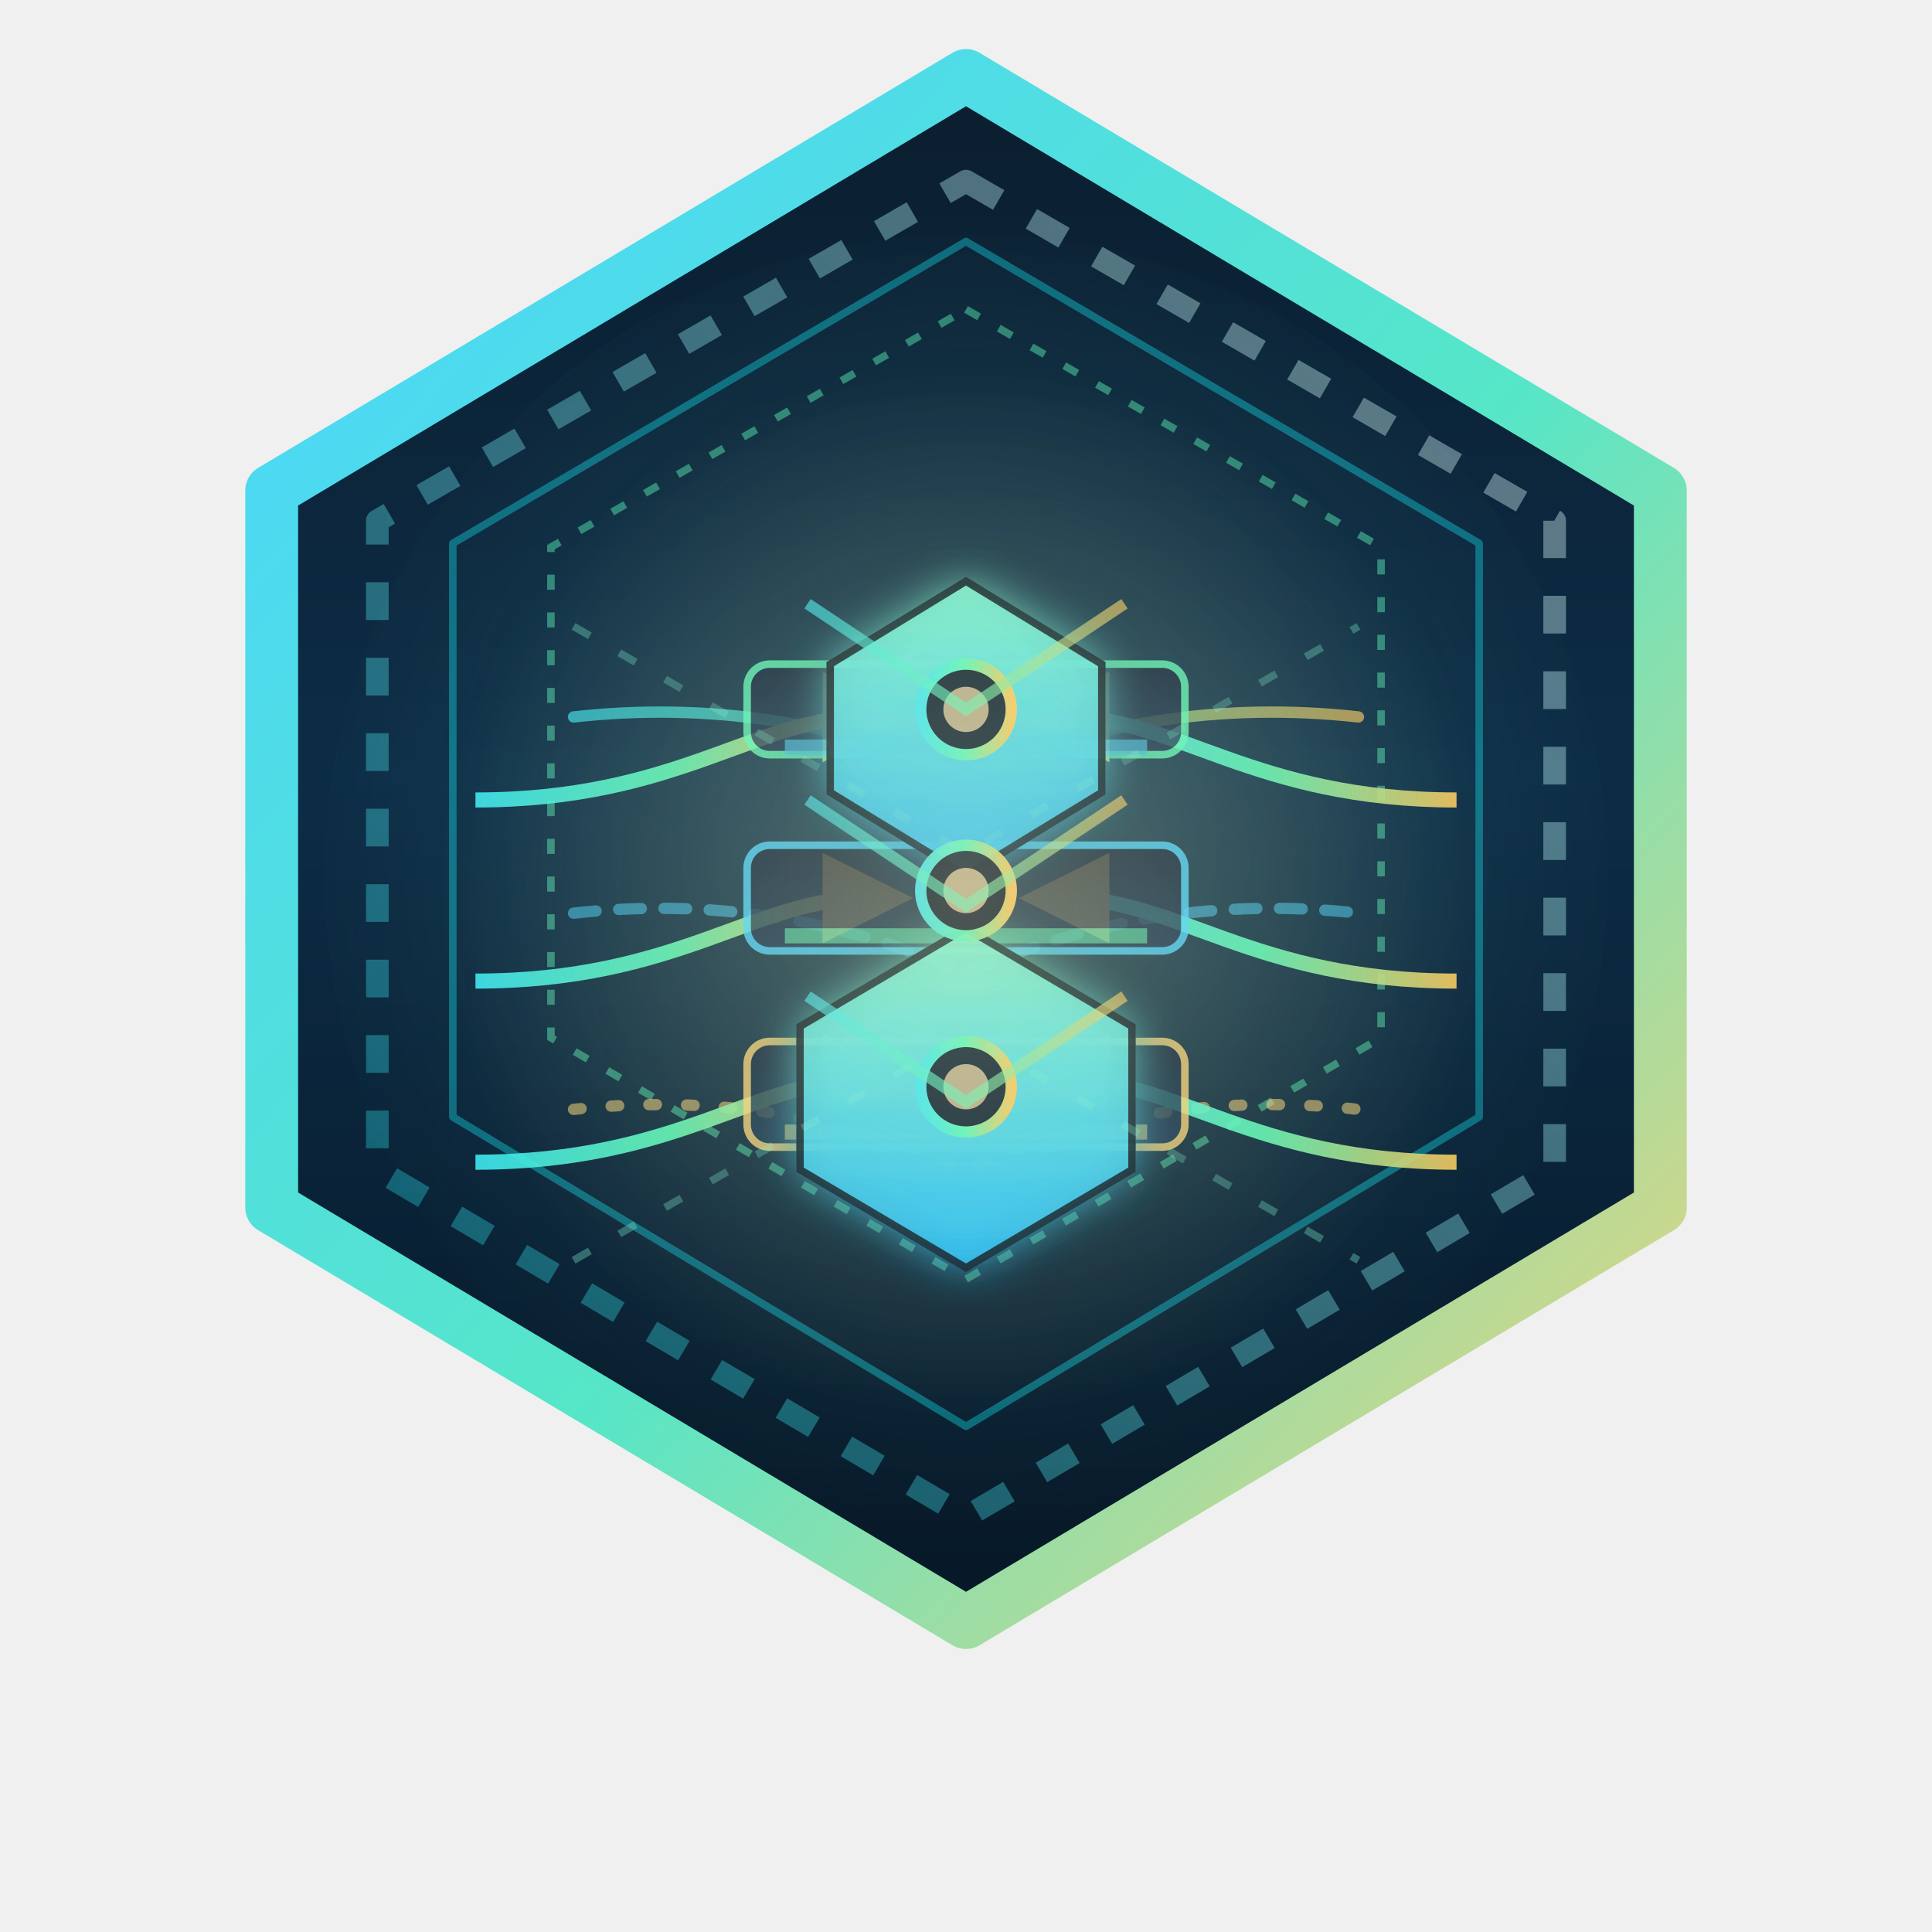
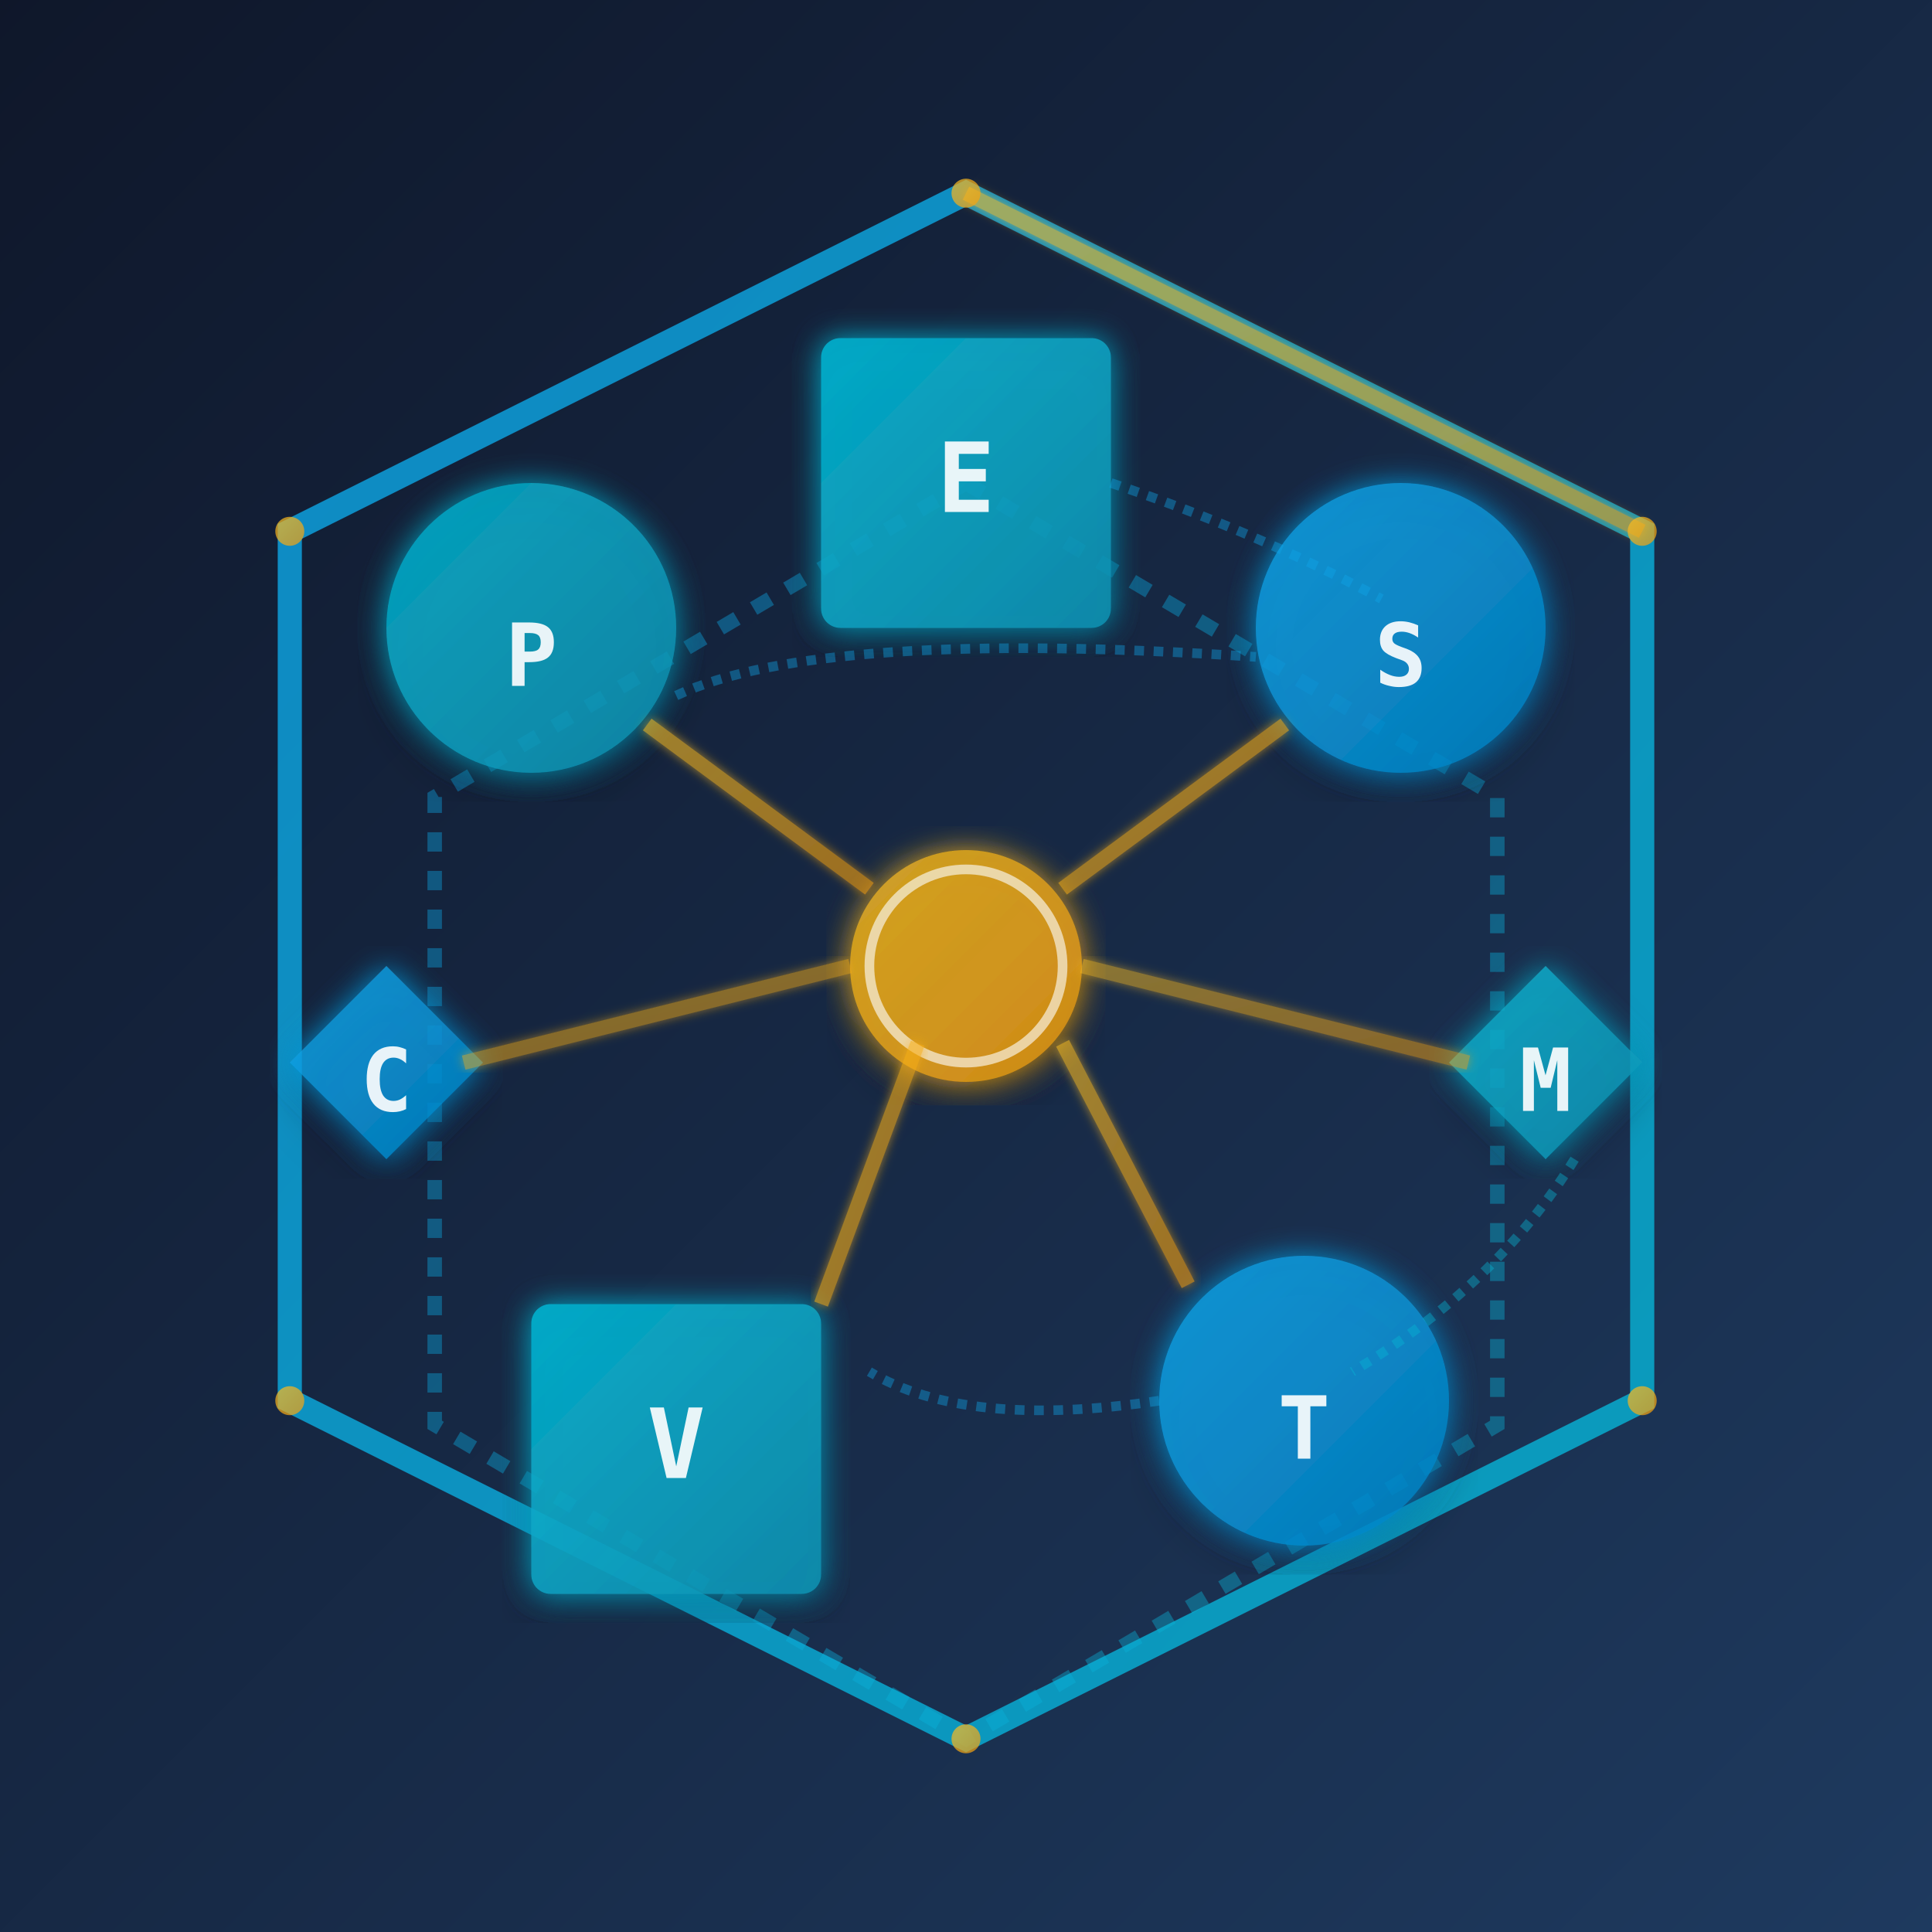
- <svg xmlns="http://www.w3.org/2000/svg" width="512" height="512" viewBox="0 0 512 512" role="img" aria-labelledby="title desc">
+ <svg xmlns="http://www.w3.org/2000/svg" viewBox="0 0 200 200">
  <defs>
-     <linearGradient id="bgGradient" x1="0%" y1="0%" x2="0%" y2="100%">
-       <stop offset="0%" stop-color="#0b1e2f" />
-       <stop offset="45%" stop-color="#0c2c46" />
-       <stop offset="100%" stop-color="#071827" />
+     <linearGradient id="bgGradient" x1="0%" y1="0%" x2="100%" y2="100%">
+       <stop offset="0%" style="stop-color:#0f172a;stop-opacity:1" />
+       <stop offset="100%" style="stop-color:#1e3a5f;stop-opacity:1" />
    </linearGradient>
-     <linearGradient id="borderGradient" x1="0%" y1="0%" x2="100%" y2="100%">
-       <stop offset="0%" stop-color="#4ad5ff" />
-       <stop offset="55%" stop-color="#56e6c7" />
-       <stop offset="100%" stop-color="#f4d279" />
+     <linearGradient id="hexGradient" x1="0%" y1="0%" x2="100%" y2="100%">
+       <stop offset="0%" style="stop-color:#0ea5e9;stop-opacity:1" />
+       <stop offset="100%" style="stop-color:#06b6d4;stop-opacity:1" />
    </linearGradient>
-     <linearGradient id="innerStroke" x1="0%" y1="100%" x2="100%" y2="0%">
-       <stop offset="0%" stop-color="#0ef3ff" stop-opacity="0.4" />
-       <stop offset="100%" stop-color="#f6f6f6" stop-opacity="0.55" />
+     <linearGradient id="nodeGradient1" x1="0%" y1="0%" x2="100%" y2="100%">
+       <stop offset="0%" style="stop-color:#06b6d4;stop-opacity:1" />
+       <stop offset="100%" style="stop-color:#0891b2;stop-opacity:1" />
    </linearGradient>
-     <linearGradient id="flowGradient" x1="0%" y1="0%" x2="100%" y2="0%">
-       <stop offset="0%" stop-color="#3ee7f0" />
-       <stop offset="50%" stop-color="#5cf6b7" />
-       <stop offset="100%" stop-color="#f6c960" />
+     <linearGradient id="nodeGradient2" x1="0%" y1="0%" x2="100%" y2="100%">
+       <stop offset="0%" style="stop-color:#0ea5e9;stop-opacity:1" />
+       <stop offset="100%" style="stop-color:#0284c7;stop-opacity:1" />
    </linearGradient>
-     <linearGradient id="layerGradient" x1="0%" y1="0%" x2="0%" y2="100%">
-       <stop offset="0%" stop-color="#142b40" />
-       <stop offset="100%" stop-color="#1e3e5a" />
+     <linearGradient id="accentGradient" x1="0%" y1="0%" x2="100%" y2="100%">
+       <stop offset="0%" style="stop-color:#fbbf24;stop-opacity:1" />
+       <stop offset="100%" style="stop-color:#f59e0b;stop-opacity:1" />
    </linearGradient>
-     <linearGradient id="coreGlow" x1="0%" y1="0%" x2="0%" y2="100%">
-       <stop offset="0%" stop-color="#7df5d0" stop-opacity="0.95" />
-       <stop offset="100%" stop-color="#25c2ff" stop-opacity="0.9" />
-     </linearGradient>
-     <radialGradient id="halo" cx="50%" cy="48%" r="52%">
-       <stop offset="0%" stop-color="#7cf3d2" stop-opacity="0.16" />
-       <stop offset="100%" stop-color="#7cf3d2" stop-opacity="0" />
-     </radialGradient>
-     <radialGradient id="irPulse" cx="50%" cy="50%" r="50%">
-       <stop offset="0%" stop-color="#f9e6b0" stop-opacity="0.8" />
-       <stop offset="100%" stop-color="#f9e6b0" stop-opacity="0" />
-     </radialGradient>
-     <marker id="arrowhead" markerWidth="8" markerHeight="8" refX="4" refY="4" orient="auto">
-       <path d="M1 1 L7 4 L1 7 Z" fill="#f4d279" />
-     </marker>
-     <filter id="softGlow" x="-50%" y="-50%" width="200%" height="200%">
-       <feGaussianBlur in="SourceGraphic" stdDeviation="6" result="blur" />
+     <filter id="glow">
+       <feGaussianBlur stdDeviation="1.5" result="coloredBlur" />
      <feMerge>
-         <feMergeNode in="blur" />
+         <feMergeNode in="coloredBlur" />
+         <feMergeNode in="SourceGraphic" />
+       </feMerge>
+     </filter>
+     <filter id="shadow">
+       <feDropShadow dx="0" dy="2" stdDeviation="2" flood-opacity="0.3" />
+     </filter>
+     <filter id="lightGlow">
+       <feGaussianBlur stdDeviation="0.5" result="coloredBlur" />
+       <feMerge>
+         <feMergeNode in="coloredBlur" />
        <feMergeNode in="SourceGraphic" />
      </feMerge>
    </filter>
  </defs>
-   <g>
-     <polygon points="256 20 440 130 440 320 256 430 72 320 72 130" fill="url(#bgGradient)" stroke="url(#borderGradient)" stroke-width="14" stroke-linejoin="round" />
-     <polygon points="256 48 412 138 412 310 256 402 100 310 100 138" fill="none" stroke="url(#innerStroke)" stroke-width="6" stroke-linejoin="round" stroke-dasharray="10 10" opacity="0.75" />
-     <polygon points="256 64 392 144 392 296 256 378 120 296 120 144" fill="none" stroke="#0ef3ff" stroke-width="2" stroke-linejoin="round" opacity="0.35" />
+   <rect width="200" height="200" fill="url(#bgGradient)" />
+   <polygon points="100,20 170,55 170,145 100,180 30,145 30,55" fill="none" stroke="url(#hexGradient)" stroke-width="2.5" opacity="0.8" />
+   <line x1="100" y1="20" x2="170" y2="55" stroke="url(#accentGradient)" stroke-width="1.5" opacity="0.6" filter="url(#lightGlow)" />
+   <polygon points="100,50 155,82.5 155,147.5 100,180 45,147.5 45,82.5" fill="none" stroke="url(#hexGradient)" stroke-width="1.5" opacity="0.4" stroke-dasharray="2,2" />
+   <g filter="url(#shadow)">
+     <rect x="85" y="35" width="30" height="30" rx="2" fill="url(#nodeGradient1)" opacity="0.9" filter="url(#glow)" />
+     <text x="100" y="53" font-family="monospace" font-size="10" font-weight="bold" text-anchor="middle" fill="#fff" opacity="0.9">E</text>
  </g>
-   <g>
-     <circle cx="256" cy="232" r="170" fill="url(#halo)" />
-     <path d="M256 82 L366 145 L366 275 L256 339 L146 275 L146 145 Z" fill="none" stroke="#5cf6b7" stroke-width="2" stroke-dasharray="4 6" opacity="0.45" />
+   <g filter="url(#shadow)">
+     <circle cx="145" cy="65" r="15" fill="url(#nodeGradient2)" opacity="0.85" filter="url(#glow)" />
+     <text x="145" y="71" font-family="monospace" font-size="9" font-weight="bold" text-anchor="middle" fill="#fff" opacity="0.9">S</text>
  </g>
-   <g stroke-linecap="round" stroke-linejoin="round">
-     <path d="M152 190 Q206 184 256 206 Q306 184 360 190" fill="none" stroke="url(#flowGradient)" stroke-width="3" opacity="0.65" />
-     <path d="M152 242 Q206 236 256 258 Q306 236 360 242" fill="none" stroke="#4ad5ff" stroke-width="3" opacity="0.5" stroke-dasharray="6 6" />
-     <path d="M152 294 Q206 288 256 310 Q306 288 360 294" fill="none" stroke="#f4d279" stroke-width="3" opacity="0.55" stroke-dasharray="2 8" />
+   <g filter="url(#shadow)">
+     <polygon points="160,100 150,110 160,120 170,110" fill="url(#nodeGradient1)" opacity="0.85" filter="url(#glow)" />
+     <text x="160" y="115" font-family="monospace" font-size="9" font-weight="bold" text-anchor="middle" fill="#fff" opacity="0.9">M</text>
  </g>
-   <g stroke="url(#flowGradient)" stroke-width="4" fill="none" marker-end="url(#arrowhead)" opacity="0.9">
-     <path d="M126 212 C180 212 200 190 230 190" />
-     <path d="M386 212 C332 212 312 190 282 190" />
-     <path d="M126 260 C180 260 200 238 230 238" />
-     <path d="M386 260 C332 260 312 238 282 238" />
-     <path d="M126 308 C180 308 200 286 230 286" />
-     <path d="M386 308 C332 308 312 286 282 286" />
+   <g filter="url(#shadow)">
+     <circle cx="135" cy="145" r="15" fill="url(#nodeGradient2)" opacity="0.85" filter="url(#glow)" />
+     <text x="135" y="151" font-family="monospace" font-size="9" font-weight="bold" text-anchor="middle" fill="#fff" opacity="0.9">T</text>
  </g>
-   <g opacity="0.8">
-     <rect x="198" y="176" width="116" height="24" rx="6" fill="url(#layerGradient)" stroke="#5cf6b7" stroke-width="2" />
-     <rect x="198" y="224" width="116" height="28" rx="6" fill="url(#layerGradient)" stroke="#4ad5ff" stroke-width="2" />
-     <rect x="198" y="276" width="116" height="28" rx="6" fill="url(#layerGradient)" stroke="#f4d279" stroke-width="2" />
-     <rect x="208" y="196" width="96" height="4" fill="#4ad5ff" opacity="0.7" />
-     <rect x="208" y="246" width="96" height="4" fill="#5cf6b7" opacity="0.7" />
-     <rect x="208" y="298" width="96" height="4" fill="#f4d279" opacity="0.7" />
+   <g filter="url(#shadow)">
+     <rect x="55" y="135" width="30" height="30" rx="2" fill="url(#nodeGradient1)" opacity="0.9" filter="url(#glow)" />
+     <text x="70" y="153" font-family="monospace" font-size="10" font-weight="bold" text-anchor="middle" fill="#fff" opacity="0.9">V</text>
  </g>
-   <g fill="url(#coreGlow)" stroke="#0b1e2f" stroke-width="2" filter="url(#softGlow)">
-     <path d="M256 154 L292 176 L292 210 L256 232 L220 210 L220 176 Z" opacity="0.92" />
-     <path d="M256 246 L300 272 L300 310 L256 336 L212 310 L212 272 Z" opacity="0.92" />
+   <g filter="url(#shadow)">
+     <polygon points="40,100 30,110 40,120 50,110" fill="url(#nodeGradient2)" opacity="0.85" filter="url(#glow)" />
+     <text x="40" y="115" font-family="monospace" font-size="9" font-weight="bold" text-anchor="middle" fill="#fff" opacity="0.9">C</text>
  </g>
-   <g fill="#0b1e2f" stroke="url(#flowGradient)" stroke-width="3" opacity="0.95">
-     <circle cx="256" cy="188" r="12" />
-     <circle cx="256" cy="236" r="12" />
-     <circle cx="256" cy="288" r="12" />
+   <g filter="url(#shadow)">
+     <circle cx="55" cy="65" r="15" fill="url(#nodeGradient1)" opacity="0.85" filter="url(#glow)" />
+     <text x="55" y="71" font-family="monospace" font-size="9" font-weight="bold" text-anchor="middle" fill="#fff" opacity="0.9">P</text>
  </g>
-   <g fill="#f9e6b0" opacity="0.7">
-     <circle cx="256" cy="188" r="6" />
-     <circle cx="256" cy="236" r="6" />
-     <circle cx="256" cy="288" r="6" />
+   <g filter="url(#shadow)">
+     <circle cx="100" cy="100" r="12" fill="url(#accentGradient)" opacity="0.8" filter="url(#glow)" />
+     <circle cx="100" cy="100" r="10" fill="none" stroke="#fff" stroke-width="1" opacity="0.6" />
  </g>
-   <g stroke="url(#flowGradient)" stroke-width="3" fill="none" opacity="0.9">
-     <path d="M256 128 L256 344" stroke-dasharray="8 6" />
-     <path d="M214 160 L256 188 L298 160" stroke-opacity="0.7" />
-     <path d="M214 212 L256 240 L298 212" stroke-opacity="0.7" />
-     <path d="M214 264 L256 292 L298 264" stroke-opacity="0.7" />
-   </g>
-   <g opacity="0.35">
-     <path d="M152 166 L256 226 L360 166" fill="none" stroke="#7cf3d2" stroke-width="2" stroke-dasharray="5 9" />
-     <path d="M152 334 L256 274 L360 334" fill="none" stroke="#7cf3d2" stroke-width="2" stroke-dasharray="5 9" />
-     <circle cx="256" cy="236" r="140" fill="url(#irPulse)" />
-   </g>
+   <line x1="100" y1="65" x2="100" y2="88" stroke="url(#accentGradient)" stroke-width="1.5" opacity="0.6" filter="url(#lightGlow)" />
+   <line x1="133" y1="75" x2="110" y2="92" stroke="url(#accentGradient)" stroke-width="1.5" opacity="0.6" filter="url(#lightGlow)" />
+   <line x1="152" y1="110" x2="112" y2="100" stroke="url(#accentGradient)" stroke-width="1.5" opacity="0.5" filter="url(#lightGlow)" />
+   <line x1="123" y1="133" x2="110" y2="108" stroke="url(#accentGradient)" stroke-width="1.5" opacity="0.6" filter="url(#lightGlow)" />
+   <line x1="85" y1="135" x2="95" y2="108" stroke="url(#accentGradient)" stroke-width="1.5" opacity="0.6" filter="url(#lightGlow)" />
+   <line x1="48" y1="110" x2="88" y2="100" stroke="url(#accentGradient)" stroke-width="1.5" opacity="0.5" filter="url(#lightGlow)" />
+   <line x1="67" y1="75" x2="90" y2="92" stroke="url(#accentGradient)" stroke-width="1.5" opacity="0.6" filter="url(#lightGlow)" />
+   <path d="M 115 50 Q 130 55 143 62" stroke="#0ea5e9" stroke-width="1" fill="none" opacity="0.4" stroke-dasharray="1,1" />
+   <path d="M 70 72 Q 85 65 130 68" stroke="#0ea5e9" stroke-width="1" fill="none" opacity="0.4" stroke-dasharray="1,1" />
+   <path d="M 163 120 Q 155 133 140 142" stroke="#06b6d4" stroke-width="1" fill="none" opacity="0.4" stroke-dasharray="1,1" />
+   <path d="M 120 145 Q 100 148 90 142" stroke="#0ea5e9" stroke-width="1" fill="none" opacity="0.4" stroke-dasharray="1,1" />
+   <circle cx="100" cy="20" r="1.5" fill="url(#accentGradient)" opacity="0.7" />
+   <circle cx="170" cy="55" r="1.5" fill="url(#accentGradient)" opacity="0.7" />
+   <circle cx="170" cy="145" r="1.5" fill="url(#accentGradient)" opacity="0.7" />
+   <circle cx="100" cy="180" r="1.5" fill="url(#accentGradient)" opacity="0.7" />
+   <circle cx="30" cy="145" r="1.5" fill="url(#accentGradient)" opacity="0.7" />
+   <circle cx="30" cy="55" r="1.5" fill="url(#accentGradient)" opacity="0.7" />
</svg>
